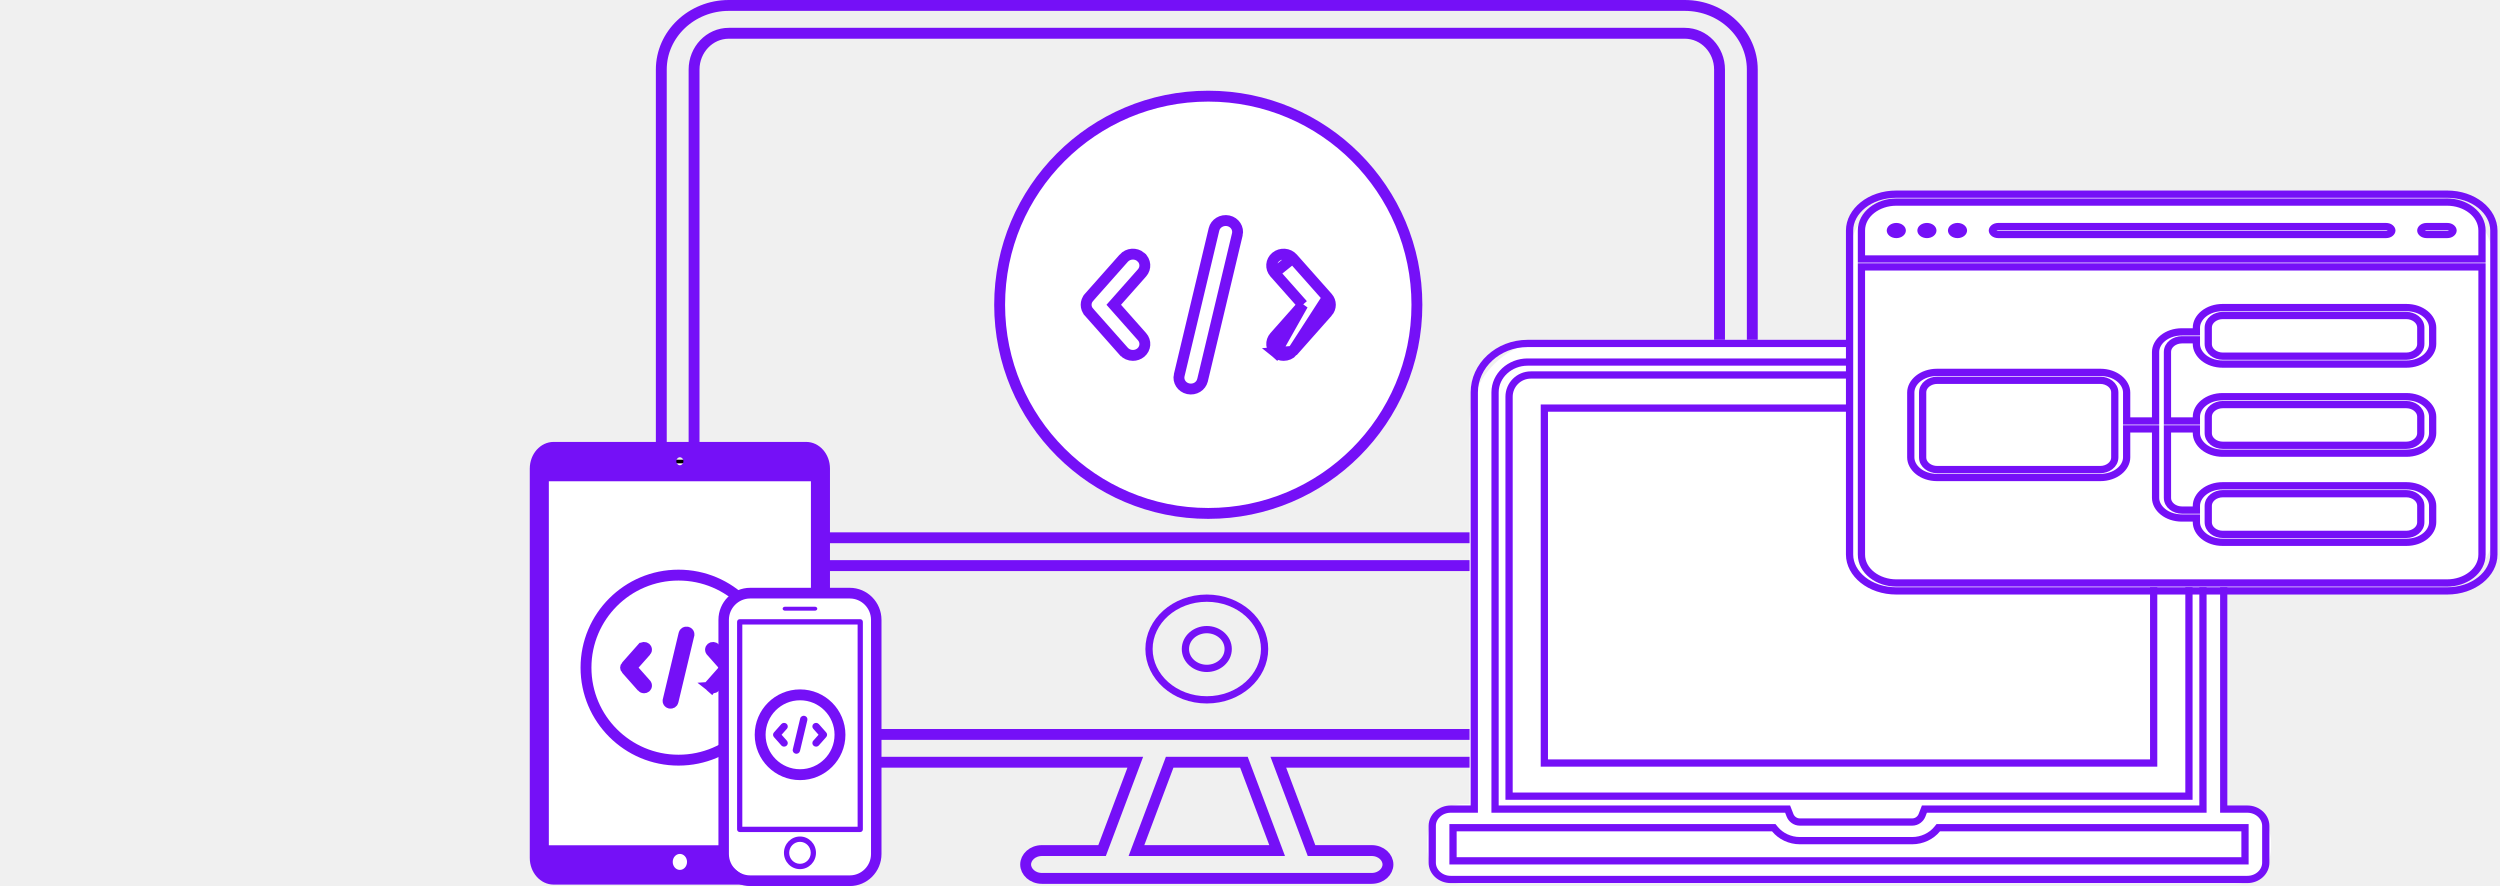
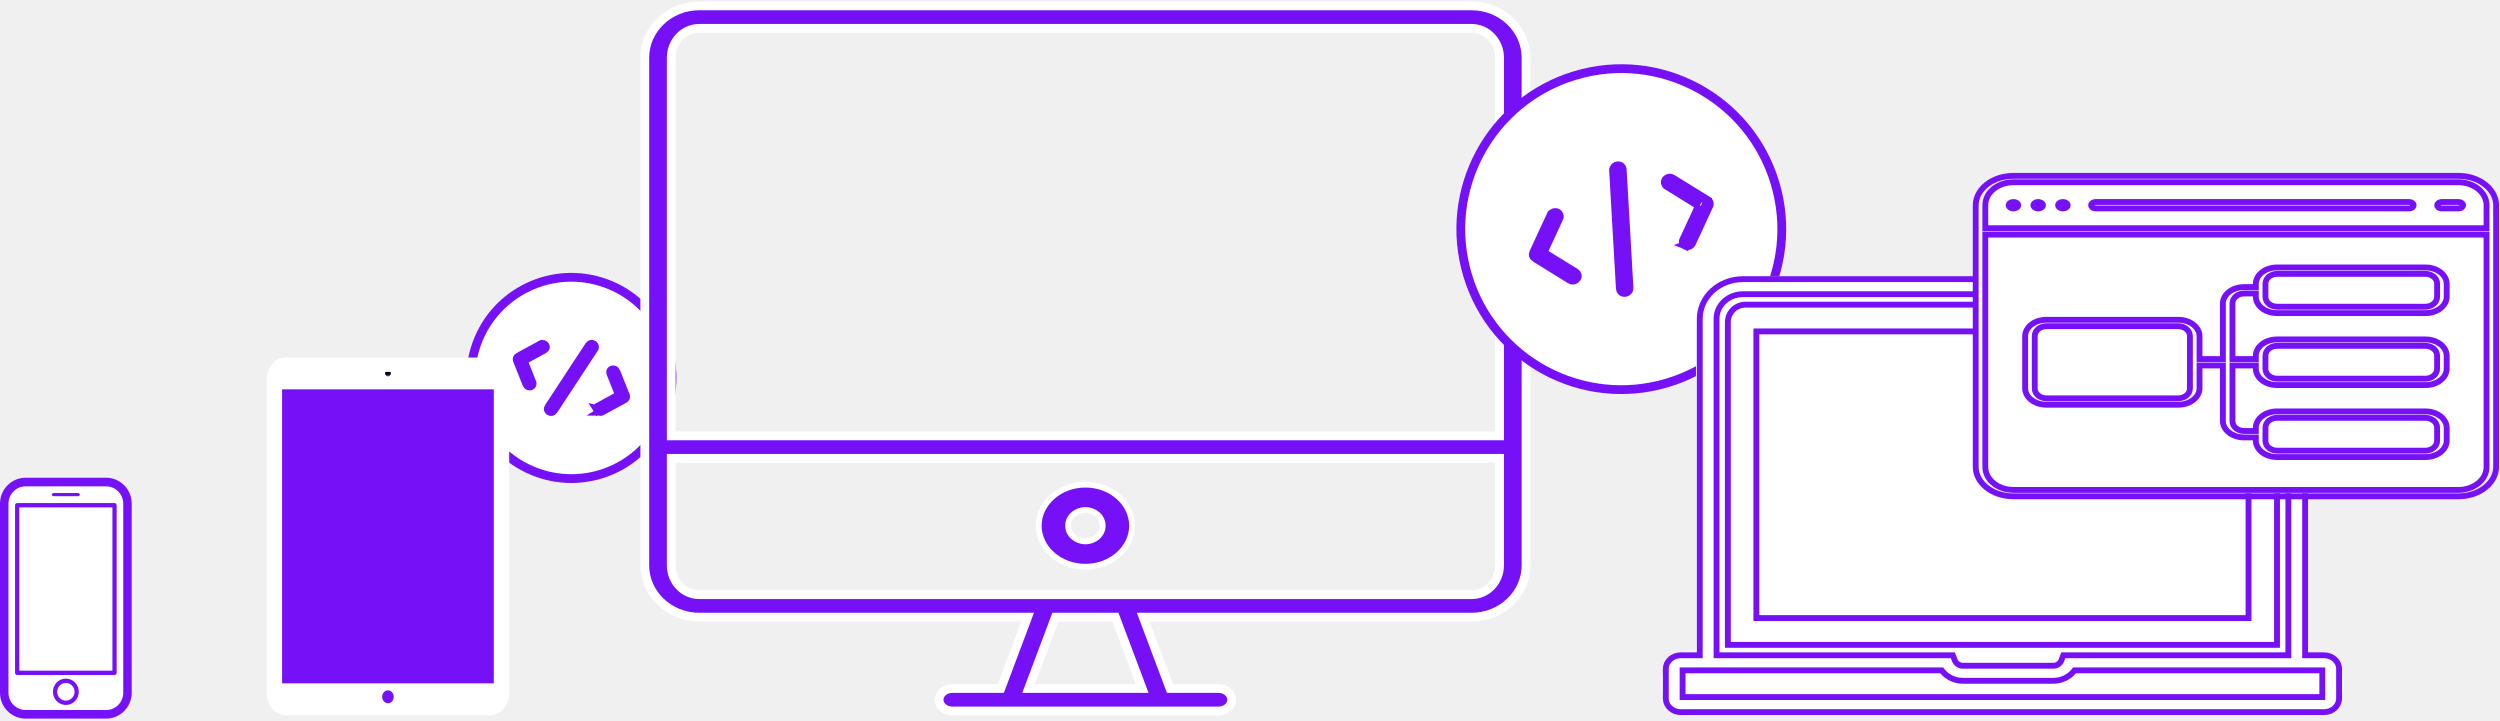
- <svg xmlns="http://www.w3.org/2000/svg" width="689" height="244" viewBox="0 0 689 244" fill="none">
-   <g id="Group 1">
-     <g id="mac">
-       <g id="Group">
-         <path id="Vector" d="M482.933 19.16V20.66H482.934V192.416C482.934 202.085 474.653 210.075 464.321 210.075H354.474H352.308L353.07 212.103L361.089 233.443L361.455 234.415H362.493H378.007C380.674 234.415 382.522 236.297 382.522 238.25C382.522 240.204 380.674 242.085 378.007 242.085H358.158H307.031H287.182C284.515 242.085 282.667 240.204 282.667 238.25C282.667 236.297 284.515 234.415 287.182 234.415H302.695H303.734L304.1 233.443L312.119 212.103L312.881 210.075H310.715H200.868C190.536 210.075 182.255 202.085 182.255 192.416V19.16C182.255 9.491 190.536 1.5 200.867 1.5H200.867H464.321C474.652 1.5 482.933 9.491 482.933 19.16ZM472.404 148.212H473.904V146.712V19.16C473.904 13.72 469.675 9.17 464.321 9.17H200.868C195.514 9.17 191.285 13.72 191.285 19.16V146.712V148.212H192.785H472.404ZM349.812 234.415H351.978L351.216 232.388L343.196 211.048L342.831 210.075H341.792H323.396H322.357L321.992 211.048L313.971 232.388L313.209 234.415H315.376H349.812ZM473.903 192.415V190.915H473.903V157.381V155.881H472.403H192.784H191.284V157.381V192.415C191.284 197.855 195.514 202.405 200.867 202.405H319.06H346.127H464.321C469.675 202.405 473.903 197.854 473.903 192.415Z" stroke="#7510F7" stroke-width="3" />
-         <path id="Vector_2" d="M348.52 178.867C348.52 186.483 341.492 192.879 332.594 192.879C323.697 192.879 316.668 186.483 316.668 178.867C316.668 171.25 323.697 164.854 332.594 164.854C341.492 164.854 348.52 171.25 348.52 178.867ZM338.491 178.867C338.491 175.81 335.73 173.524 332.594 173.524C329.458 173.524 326.698 175.81 326.698 178.867C326.698 181.923 329.458 184.209 332.594 184.209C335.731 184.209 338.491 181.923 338.491 178.867Z" stroke="#7510F7" stroke-width="2" />
-       </g>
-     </g>
-     <g id="code-sign">
-       <circle id="Ellipse 1" cx="333" cy="84" r="57.5" fill="white" stroke="#7510F7" stroke-width="3" />
-       <g id="code-sign_2">
-         <path id="Vector_3" d="M359.05 83.997L358.168 84.992L351.259 92.786C351.259 92.786 351.259 92.786 351.259 92.786C350.102 94.092 350.249 96.043 351.612 97.177L359.05 83.997ZM359.05 83.997L358.168 83.002M359.05 83.997L358.168 83.002M358.168 83.002L351.252 75.202L351.251 75.2M358.168 83.002L351.251 75.2M351.251 75.2C350.097 73.903 350.242 71.947 351.605 70.812C353.008 69.654 355.11 69.824 356.287 71.153L356.287 71.153M351.251 75.2L356.287 71.153M356.287 71.153L365.875 81.97L365.875 81.97M356.287 71.153L365.875 81.97M365.875 81.97C366.911 83.138 366.913 84.842 365.874 86.019C365.874 86.019 365.874 86.02 365.873 86.02L356.287 96.835L356.286 96.836M365.875 81.97L356.286 96.836M356.286 96.836C355.643 97.564 354.719 97.95 353.773 97.95C352.998 97.95 352.237 97.695 351.613 97.177L356.286 96.836Z" fill="white" stroke="#7510F7" stroke-width="3" />
-         <path id="Vector_4" d="M300.119 86.019L300.119 86.018C299.083 84.85 299.08 83.145 300.12 81.969C300.12 81.968 300.12 81.968 300.12 81.968L309.705 71.155C309.705 71.154 309.705 71.154 309.705 71.154C310.894 69.819 312.996 69.653 314.387 70.81L314.387 70.811C315.751 71.945 315.899 73.896 314.741 75.202L314.741 75.202L307.832 83.002L306.95 83.998L307.832 84.992L314.748 92.793L314.749 92.794C315.902 94.091 315.759 96.044 314.399 97.179C313.769 97.692 312.997 97.95 312.227 97.95C311.282 97.95 310.357 97.564 309.705 96.834C309.705 96.833 309.704 96.833 309.704 96.832L300.119 86.019Z" fill="white" stroke="#7510F7" stroke-width="3" />
-         <path id="Vector_5" d="M327.455 107.139C325.652 106.736 324.608 105.03 324.993 103.393C324.994 103.392 324.994 103.392 324.994 103.391L334.58 63.219C334.972 61.577 336.715 60.468 338.548 60.856C340.349 61.261 341.392 62.965 341.007 64.601C341.006 64.602 341.006 64.602 341.006 64.603L331.42 104.775L331.419 104.778C331.033 106.405 329.325 107.544 327.455 107.139Z" stroke="#7510F7" stroke-width="3" />
-       </g>
-     </g>
-     <g id="ipad">
-       <path id="Vector 7" d="M225.99 127.199H148.447V240.531H225.99V127.199Z" fill="white" stroke="black" />
-       <g id="Group_2">
-         <path id="Vector_6" d="M222.176 121.793H152.574C148.953 121.793 146.007 125.09 146.007 129.142V236.445C146.007 240.496 148.953 243.794 152.574 243.794H222.176C225.796 243.794 228.742 240.496 228.742 236.445V129.142C228.742 125.089 225.796 121.793 222.176 121.793ZM187.375 126.019C187.918 126.019 188.36 126.513 188.36 127.121C188.36 127.729 187.918 128.222 187.375 128.222C186.831 128.222 186.39 127.728 186.39 127.12C186.39 126.512 186.831 126.019 187.375 126.019ZM187.375 239.749C186.287 239.749 185.405 238.763 185.405 237.544C185.405 236.326 186.287 235.338 187.375 235.338C188.463 235.338 189.345 236.326 189.345 237.544C189.345 238.763 188.463 239.749 187.375 239.749ZM223.49 232.951H151.26V132.632H223.49V232.951Z" fill="#7510F7" />
-       </g>
-     </g>
-     <g id="code-sign_3">
-       <circle id="Ellipse 1_2" cx="187" cy="184" r="25.5" fill="white" stroke="#7510F7" stroke-width="3" />
-       <g id="code-sign_4">
-         <path id="Vector_7" d="M200.008 183.999L199.126 184.994L195.964 188.56C195.964 188.561 195.964 188.561 195.964 188.561C195.743 188.81 195.763 189.176 196.037 189.404L200.008 183.999ZM200.008 183.999L199.126 183.004M200.008 183.999L199.126 183.004M199.126 183.004L195.961 179.434L195.96 179.432M199.126 183.004L195.96 179.432M195.96 179.432C195.742 179.188 195.759 178.821 196.033 178.591C196.341 178.338 196.803 178.384 197.048 178.66L197.048 178.66M195.96 179.432L197.048 178.66M197.048 178.66L201.436 183.61L201.436 183.611M197.048 178.66L201.436 183.611M201.436 183.611C201.636 183.837 201.639 184.154 201.435 184.385C201.434 184.385 201.434 184.386 201.434 184.386L197.048 189.334L197.047 189.335M201.436 183.611L197.047 189.335M197.047 189.335C196.917 189.483 196.721 189.57 196.506 189.57C196.331 189.57 196.169 189.514 196.038 189.404L197.047 189.335Z" fill="white" stroke="#7510F7" stroke-width="3" />
-         <path id="Vector_8" d="M172.562 184.384L172.561 184.384C172.361 184.158 172.359 183.841 172.562 183.609C172.563 183.609 172.563 183.609 172.563 183.609L176.947 178.662C176.948 178.662 176.948 178.662 176.948 178.662C177.2 178.379 177.663 178.341 177.962 178.59L177.962 178.59C178.237 178.819 178.257 179.185 178.036 179.434L178.035 179.434L174.873 183.004L173.992 183.999L174.874 184.994L178.039 188.563L178.04 188.565C178.257 188.809 178.241 189.174 177.97 189.404C177.833 189.514 177.664 189.57 177.494 189.57C177.28 189.57 177.083 189.484 176.947 189.332C176.947 189.332 176.947 189.332 176.947 189.331L172.562 184.384Z" fill="white" stroke="#7510F7" stroke-width="3" />
-         <path id="Vector_9" d="M188.515 174.679C188.584 174.387 188.93 174.114 189.365 174.204C189.765 174.296 189.939 174.649 189.872 174.935C189.872 174.936 189.872 174.936 189.872 174.936L185.485 193.319L185.485 193.321C185.415 193.618 185.075 193.888 184.637 193.794C184.236 193.703 184.061 193.349 184.128 193.062C184.128 193.062 184.128 193.061 184.128 193.061L188.515 174.679Z" stroke="#7510F7" stroke-width="3" />
-       </g>
-     </g>
-     <g id="macbook">
-       <path id="Vector 2" d="M428.017 93.654L466.684 93.654L540.436 93.654L590.737 93.405C603.484 93.342 613.851 103.658 613.851 116.405V222.161H615.91C621.432 222.161 625.91 226.638 625.91 232.161V233.585C625.91 239.108 621.433 243.585 615.91 243.585H403.353C397.83 243.585 393.353 239.108 393.353 233.585V231.608C393.353 226.085 397.83 221.608 403.353 221.608H405.017V116.654C405.017 103.951 415.314 93.654 428.017 93.654Z" fill="white" />
-       <g id="macbook_2">
-         <g id="Group_3">
-           <path id="Vector_10" d="M612.86 221.991V222.991H613.86H619.352C622.237 222.991 624.446 225.141 624.446 227.616V237.755C624.446 240.23 622.237 242.38 619.352 242.38H399.821C396.936 242.38 394.727 240.23 394.727 237.755V227.616C394.727 225.141 396.936 222.991 399.821 222.991H405.313H406.313V221.991V108.152C406.313 100.782 412.832 94.654 421.015 94.654H598.157C606.34 94.654 612.86 100.782 612.86 108.152V221.991ZM606.136 222.991H607.136V221.991V108.152C607.136 103.462 603.032 99.784 598.154 99.784H421.015C416.141 99.784 412.037 103.462 412.037 108.152V221.991V222.991H413.037H492.669L493.337 224.715L493.339 224.72C493.702 225.644 494.68 226.556 496.069 226.556H526.965C528.355 226.556 529.333 225.644 529.696 224.72L529.698 224.715L530.365 222.991H606.136ZM617.722 237.25H618.722V236.25V229.121V228.121H617.722H613.86H534.655H534.179L533.879 228.489C532.282 230.449 529.735 231.686 526.965 231.686H496.069C493.299 231.686 490.752 230.449 489.155 228.489L488.855 228.121H488.38H405.313H401.451H400.451V229.121V236.25V237.25H401.451H617.722Z" stroke="#7510F7" stroke-width="2" />
-           <path id="Vector_11" d="M603.274 104.348V103.348H602.274H421.899C418.585 103.348 415.899 106.035 415.899 109.348V218.426V219.426H416.899H602.274H603.274V218.426V104.348ZM593.55 210.296H425.622V112.478H593.55V210.296Z" stroke="#7510F7" stroke-width="2" />
-         </g>
-       </g>
-     </g>
-     <g id="web-window">
-       <path id="Vector 5" d="M668.292 53.864H526.631C517.243 53.864 509.631 61.475 509.631 70.864V145.837C509.631 154.674 516.795 161.837 525.631 161.837H671.292C680.128 161.837 687.292 154.674 687.292 145.837V72.864C687.292 62.371 678.785 53.864 668.292 53.864Z" fill="white" />
-       <g id="Group_4">
-         <path id="Vector_12" d="M522.623 65.627C523.315 65.627 523.997 65.404 524.485 65.013C524.977 64.625 525.258 64.084 525.258 63.534C525.258 62.984 524.977 62.443 524.485 62.055C523.997 61.664 523.318 61.441 522.623 61.441C521.927 61.441 521.249 61.664 520.76 62.055C520.268 62.443 519.987 62.984 519.987 63.534C519.987 64.084 520.268 64.625 520.76 65.013C521.249 65.404 521.93 65.627 522.623 65.627Z" fill="#7510F7" />
-         <path id="Vector_13" d="M531.056 65.627C531.752 65.627 532.43 65.404 532.919 65.013C533.411 64.625 533.692 64.084 533.692 63.534C533.692 62.984 533.411 62.443 532.919 62.055C532.43 61.664 531.749 61.441 531.056 61.441C530.364 61.441 529.682 61.664 529.194 62.055C528.702 62.443 528.421 62.984 528.421 63.534C528.421 64.084 528.702 64.625 529.194 65.013C529.682 65.404 530.364 65.627 531.056 65.627Z" fill="#7510F7" />
-         <path id="Vector_14" d="M539.49 65.627C540.182 65.627 540.864 65.404 541.352 65.013C541.844 64.625 542.125 64.084 542.125 63.534C542.125 62.984 541.844 62.443 541.352 62.055C540.864 61.664 540.182 61.441 539.49 61.441C538.798 61.441 538.116 61.664 537.627 62.055C537.135 62.443 536.854 62.984 536.854 63.534C536.854 64.084 537.135 64.625 537.627 65.013C538.116 65.404 538.798 65.627 539.49 65.627Z" fill="#7510F7" />
-         <path id="Vector_15" d="M657.561 64.627H550.735C549.604 64.627 549.099 63.935 549.099 63.534C549.099 63.133 549.604 62.441 550.735 62.441H657.561C658.691 62.441 659.196 63.133 659.196 63.534C659.196 63.935 658.691 64.627 657.561 64.627Z" stroke="#7510F7" stroke-width="2" />
-         <path id="Vector_16" d="M674.428 64.627H668.806C667.675 64.627 667.17 63.935 667.17 63.534C667.17 63.133 667.675 62.441 668.806 62.441H674.428C675.559 62.441 676.064 63.133 676.064 63.534C676.064 63.935 675.559 64.627 674.428 64.627Z" stroke="#7510F7" stroke-width="2" />
-         <path id="Vector_17" d="M604.324 91.463H605.324V90.463V90.323C605.324 87.462 608.353 84.766 612.581 84.766H663.183C667.412 84.766 670.441 87.462 670.441 90.323V94.788C670.441 97.649 667.412 100.346 663.183 100.346H612.581C608.353 100.346 605.324 97.649 605.324 94.788V94.649V93.649H604.324H601.337C599.365 93.649 597.35 94.958 597.35 97.021V115.02V116.02H598.35H604.324H605.324V115.02V114.88C605.324 112.019 608.353 109.322 612.581 109.322H663.183C667.412 109.322 670.441 112.019 670.441 114.88V119.345C670.441 122.206 667.412 124.903 663.183 124.903H612.581C608.353 124.903 605.324 122.206 605.324 119.345V119.205V118.205H604.324H598.35H597.35V119.205V137.204C597.35 139.267 599.365 140.576 601.337 140.576H604.324H605.324V139.576V139.437C605.324 136.576 608.353 133.879 612.581 133.879H663.183C667.412 133.879 670.441 136.576 670.441 139.437V143.902C670.441 146.763 667.412 149.459 663.183 149.459H612.581C608.353 149.459 605.324 146.763 605.324 143.902V143.762V142.762H604.324H601.337C597.108 142.762 594.079 140.065 594.079 137.204V119.205V118.205H593.079H587.105H586.105V119.205V126.042C586.105 128.903 583.075 131.6 578.847 131.6H533.867C529.639 131.6 526.61 128.903 526.61 126.042V108.183C526.61 105.322 529.639 102.625 533.867 102.625H578.847C583.075 102.625 586.105 105.322 586.105 108.183V115.02V116.02H587.105H593.079H594.079V115.02V97.021C594.079 94.16 597.108 91.463 601.337 91.463H604.324ZM578.847 129.414C580.819 129.414 582.834 128.105 582.834 126.042V108.183C582.834 106.12 580.819 104.811 578.847 104.811H533.867C531.895 104.811 529.881 106.12 529.881 108.183V126.042C529.881 128.105 531.895 129.414 533.867 129.414H578.847ZM612.581 136.065C610.609 136.065 608.595 137.374 608.595 139.437V143.902C608.595 145.965 610.609 147.274 612.581 147.274H663.183C665.155 147.274 667.17 145.965 667.17 143.902V139.437C667.17 137.374 665.155 136.065 663.183 136.065H612.581ZM612.581 111.508C610.609 111.508 608.595 112.817 608.595 114.88V119.345C608.595 121.408 610.609 122.717 612.581 122.717H663.183C665.155 122.717 667.17 121.408 667.17 119.345V114.88C667.17 112.817 665.155 111.508 663.183 111.508H612.581ZM663.183 98.16C665.155 98.16 667.17 96.851 667.17 94.788V90.323C667.17 88.26 665.155 86.951 663.183 86.951H612.581C610.609 86.951 608.595 88.26 608.595 90.323V94.788C608.595 96.851 610.609 98.16 612.581 98.16H663.183Z" stroke="#7510F7" stroke-width="2" />
-         <path id="Vector_18" d="M683.038 71.371H684.038V70.371V63.534C684.038 59.009 679.5 55.697 674.428 55.697H522.623C517.55 55.697 513.013 59.009 513.013 63.534V70.371V71.371H514.013H683.038ZM514.013 73.557H513.013V74.557V152.831C513.013 157.356 517.55 160.668 522.623 160.668H674.428C679.5 160.668 684.038 157.356 684.038 152.831V74.557V73.557H683.038H514.013ZM522.623 53.511H674.428C681.757 53.511 687.309 58.211 687.309 63.534V152.831C687.309 158.154 681.757 162.854 674.428 162.854H522.623C515.294 162.854 509.742 158.154 509.742 152.831V63.534C509.742 58.211 515.294 53.511 522.623 53.511Z" stroke="#7510F7" stroke-width="2" />
-       </g>
-     </g>
-     <g id="iphone">
-       <path id="Vector 4" d="M236.16 163.08H206.157C201.738 163.08 198.157 166.662 198.157 171.08V229.799C198.157 236.978 203.977 242.799 211.157 242.799H236.16C238.921 242.799 241.16 240.56 241.16 237.799V168.08C241.16 165.319 238.921 163.08 236.16 163.08Z" fill="white" />
-       <path id="Vector_19" d="M234.203 162H206.735C201.919 162 198 165.963 198 170.833V235.366C198 240.234 201.919 244.198 206.735 244.198H234.202C239.019 244.198 242.939 240.234 242.939 235.366V170.833C242.94 165.963 239.02 162 234.203 162ZM240.052 235.366C240.052 238.612 237.429 241.255 234.203 241.255H206.735C203.511 241.255 200.888 238.612 200.888 235.366V170.833H200.889C200.889 167.586 203.513 164.945 206.737 164.945H234.203C237.427 164.945 240.052 167.586 240.052 170.833C240.053 170.833 240.053 235.366 240.052 235.366ZM237.082 170.65H203.861C203.462 170.65 203.139 170.979 203.139 171.385V228.576C203.139 228.982 203.462 229.313 203.861 229.313H237.082C237.481 229.313 237.805 228.983 237.805 228.576V171.385C237.804 170.979 237.481 170.65 237.082 170.65ZM236.36 227.839H204.581V172.121H236.359C236.359 172.121 236.359 227.839 236.36 227.839ZM220.471 230.539C218.038 230.539 216.057 232.557 216.057 235.037C216.057 237.518 218.038 239.536 220.471 239.536C222.905 239.536 224.883 237.517 224.883 235.037C224.883 232.557 222.905 230.539 220.471 230.539ZM220.471 238.063C218.833 238.063 217.501 236.706 217.501 235.037C217.501 233.369 218.833 232.01 220.471 232.01C222.108 232.01 223.44 233.369 223.44 235.037C223.44 236.706 222.108 238.063 220.471 238.063ZM215.694 167.758C215.694 167.458 215.981 167.216 216.336 167.216H224.603C224.957 167.216 225.244 167.458 225.244 167.758C225.244 168.058 224.959 168.301 224.604 168.301H216.338C215.984 168.301 215.695 168.058 215.694 167.758Z" fill="#7510F7" />
-     </g>
-     <g id="code-sign_5">
-       <circle id="Ellipse 1_3" cx="220.5" cy="202.5" r="11" fill="white" stroke="#7510F7" stroke-width="3" />
-       <g id="code-sign_6">
-         <g id="Vector_20">
-           <mask id="path-27-inside-1" fill="white">
-             <path d="M224.901 205.773C224.667 205.773 224.433 205.696 224.24 205.536C223.815 205.183 223.765 204.563 224.131 204.151L225.594 202.499L224.129 200.847C223.764 200.436 223.814 199.815 224.239 199.461C224.667 199.108 225.307 199.156 225.672 199.567L227.703 201.859C228.029 202.227 228.029 202.769 227.703 203.138L225.672 205.43C225.471 205.657 225.187 205.773 224.901 205.773Z" />
-           </mask>
-           <path d="M224.901 205.773C224.667 205.773 224.433 205.696 224.24 205.536C223.815 205.183 223.765 204.563 224.131 204.151L225.594 202.499L224.129 200.847C223.764 200.436 223.814 199.815 224.239 199.461C224.667 199.108 225.307 199.156 225.672 199.567L227.703 201.859C228.029 202.227 228.029 202.769 227.703 203.138L225.672 205.43C225.471 205.657 225.187 205.773 224.901 205.773Z" fill="white" />
-           <path d="M224.24 205.536L222.322 207.843L222.323 207.844L224.24 205.536ZM224.131 204.151L221.886 202.161L221.885 202.161L224.131 204.151ZM225.594 202.499L227.839 204.489L229.604 202.499L227.839 200.509L225.594 202.499ZM224.129 200.847L226.374 198.857L226.371 198.853L224.129 200.847ZM224.239 199.461L222.328 197.149L222.321 197.155L224.239 199.461ZM225.672 199.567L223.426 201.557L223.427 201.557L225.672 199.567ZM227.703 201.859L225.458 203.849L225.458 203.85L227.703 201.859ZM227.703 203.138L229.948 205.128L229.951 205.125L227.703 203.138ZM225.672 205.43L223.427 203.44L223.425 203.442L225.672 205.43ZM224.901 202.773C225.328 202.773 225.782 202.917 226.157 203.229L222.323 207.844C223.083 208.475 224.005 208.773 224.901 208.773V202.773ZM226.158 203.229C227.02 203.946 227.147 205.27 226.376 206.141L221.885 202.161C220.383 203.856 220.61 206.419 222.322 207.843L226.158 203.229ZM226.375 206.141L227.839 204.489L223.349 200.509L221.886 202.161L226.375 206.141ZM227.839 200.509L226.374 198.857L221.884 202.837L223.35 204.49L227.839 200.509ZM226.371 198.853C227.149 199.728 227.017 201.053 226.157 201.768L222.321 197.155C220.611 198.576 220.378 201.143 221.887 202.84L226.371 198.853ZM226.15 201.774C225.345 202.439 224.146 202.369 223.426 201.557L227.917 197.578C226.469 195.943 223.988 195.777 222.328 197.149L226.15 201.774ZM223.427 201.557L225.458 203.849L229.948 199.869L227.917 197.577L223.427 201.557ZM225.458 203.85C224.776 203.08 224.78 201.915 225.455 201.152L229.951 205.125C231.278 203.623 231.283 201.374 229.947 199.868L225.458 203.85ZM225.458 201.149L223.427 203.44L227.917 207.42L229.948 205.128L225.458 201.149ZM223.425 203.442C223.829 202.985 224.382 202.773 224.901 202.773V208.773C225.991 208.773 227.113 208.328 227.919 207.418L223.425 203.442Z" fill="#7510F7" mask="url(#path-27-inside-1)" />
-         </g>
-         <g id="Vector_21">
-           <mask id="path-29-inside-2" fill="white">
-             <path d="M216.099 205.773C215.813 205.773 215.529 205.657 215.327 205.43L213.296 203.138C212.969 202.77 212.969 202.228 213.296 201.859L215.327 199.567C215.693 199.156 216.333 199.106 216.76 199.461C217.185 199.815 217.235 200.434 216.869 200.847L215.406 202.499L216.871 204.152C217.236 204.563 217.186 205.184 216.761 205.537C216.569 205.695 216.333 205.773 216.099 205.773Z" />
-           </mask>
-           <path d="M216.099 205.773C215.813 205.773 215.529 205.657 215.327 205.43L213.296 203.138C212.969 202.77 212.969 202.228 213.296 201.859L215.327 199.567C215.693 199.156 216.333 199.106 216.76 199.461C217.185 199.815 217.235 200.434 216.869 200.847L215.406 202.499L216.871 204.152C217.236 204.563 217.186 205.184 216.761 205.537C216.569 205.695 216.333 205.773 216.099 205.773Z" fill="white" />
-           <path d="M215.327 205.43L213.082 207.42L213.087 207.425L215.327 205.43ZM213.296 203.138L215.541 201.149L215.54 201.148L213.296 203.138ZM213.296 201.859L211.051 199.869L211.048 199.872L213.296 201.859ZM215.327 199.567L213.085 197.574L213.082 197.577L215.327 199.567ZM216.76 199.461L214.841 201.768L214.842 201.768L216.76 199.461ZM216.869 200.847L214.624 198.857L214.624 198.858L216.869 200.847ZM215.406 202.499L213.16 200.51L211.397 202.5L213.161 204.49L215.406 202.499ZM216.871 204.152L214.626 206.142L214.629 206.145L216.871 204.152ZM216.761 205.537L218.66 207.86L218.669 207.852L218.679 207.844L216.761 205.537ZM216.099 202.773C216.62 202.773 217.168 202.986 217.567 203.435L213.087 207.425C213.89 208.327 215.007 208.773 216.099 208.773V202.773ZM217.572 203.44L215.541 201.149L211.051 205.128L213.082 207.42L217.572 203.44ZM215.54 201.148C216.223 201.918 216.218 203.082 215.544 203.846L211.048 199.872C209.721 201.374 209.716 203.623 211.051 205.129L215.54 201.148ZM215.541 203.849L217.572 201.557L213.082 197.577L211.051 199.869L215.541 203.849ZM217.569 201.561C216.859 202.359 215.659 202.448 214.841 201.768L218.678 197.155C217.008 195.765 214.526 195.953 213.085 197.574L217.569 201.561ZM214.842 201.768C213.98 201.052 213.853 199.727 214.624 198.857L219.115 202.837C220.617 201.141 220.39 198.578 218.678 197.155L214.842 201.768ZM214.624 198.858L213.16 200.51L217.651 204.489L219.115 202.836L214.624 198.858ZM213.161 204.49L214.626 206.142L219.116 202.162L217.65 200.509L213.161 204.49ZM214.629 206.145C213.851 205.271 213.984 203.946 214.843 203.231L218.679 207.844C220.389 206.422 220.622 203.856 219.113 202.159L214.629 206.145ZM214.863 203.215C215.225 202.918 215.666 202.773 216.099 202.773V208.773C217 208.773 217.912 208.471 218.66 207.86L214.863 203.215Z" fill="#7510F7" mask="url(#path-29-inside-2)" />
-         </g>
-         <g id="Vector_22">
-           <mask id="path-31-inside-3" fill="white">
-             <path d="M219.257 207.713C218.71 207.591 218.37 207.063 218.494 206.535L220.526 198.023C220.652 197.496 221.197 197.17 221.743 197.286C222.29 197.408 222.63 197.936 222.506 198.463L220.474 206.975C220.351 207.495 219.816 207.834 219.257 207.713V207.713Z" />
-           </mask>
-           <path d="M218.494 206.535L215.576 205.839L215.575 205.846L218.494 206.535ZM220.526 198.023L217.608 197.327L217.608 197.327L220.526 198.023ZM221.743 197.286L222.395 194.358L222.382 194.355L222.37 194.352L221.743 197.286ZM222.506 198.463L225.424 199.16L225.425 199.153L222.506 198.463ZM220.474 206.975L217.556 206.279L217.555 206.283L220.474 206.975ZM219.909 204.784C220.916 205.008 221.692 206.048 221.414 207.225L215.575 205.846C215.048 208.078 216.504 210.173 218.605 210.641L219.909 204.784ZM221.413 207.232L223.444 198.72L217.608 197.327L215.576 205.839L221.413 207.232ZM223.444 198.72C223.165 199.886 222.051 200.42 221.117 200.22L222.37 194.352C220.343 193.92 218.138 195.105 217.608 197.327L223.444 198.72ZM221.091 200.214C220.084 199.99 219.308 198.95 219.586 197.774L225.425 199.153C225.952 196.921 224.496 194.826 222.395 194.358L221.091 200.214ZM219.587 197.767L217.556 206.279L223.392 207.672L225.424 199.16L219.587 197.767ZM217.555 206.283C217.823 205.153 218.917 204.568 219.895 204.781L218.619 210.644C220.715 211.101 222.879 209.838 223.393 207.667L217.555 206.283Z" fill="#7510F7" mask="url(#path-31-inside-3)" />
-         </g>
-       </g>
-     </g>
-   </g>
+ <svg xmlns="http://www.w3.org/2000/svg" width="853" height="246" viewBox="0 0 853 246" fill="none">
+   <path d="M183.296 161.251C201.133 167.69 220.812 158.451 227.251 140.614C233.69 122.777 224.451 103.098 206.614 96.659C188.777 90.22 169.098 99.46 162.659 117.296C156.22 135.133 165.46 154.812 183.296 161.251Z" fill="white" stroke="#7510F7" stroke-width="3" />
+   <path d="M211.431 134.901L209.859 135.758L204.223 138.829C204.223 138.83 204.223 138.83 204.223 138.83C203.829 139.044 203.687 139.517 203.93 139.931L211.431 134.901ZM211.431 134.901L210.768 133.238L211.431 134.901ZM211.431 134.901L210.768 133.238L211.431 134.901ZM210.768 133.238L208.392 127.269L208.392 127.266L210.768 133.238ZM210.768 133.238L208.392 127.266L210.768 133.238ZM208.392 127.266C208.227 126.857 208.416 126.4 208.869 126.234C209.374 126.055 209.939 126.324 210.123 126.786L208.392 127.266ZM208.392 127.266L210.123 126.786L208.392 127.266ZM210.123 126.786L213.417 135.061L213.417 135.063L210.123 126.786ZM210.123 126.786L213.417 135.063L210.123 126.786ZM213.417 135.063C213.566 135.44 213.425 135.843 213.061 136.042C213.06 136.042 213.06 136.043 213.06 136.043L205.242 140.305L205.241 140.305L213.417 135.063ZM213.417 135.063L205.241 140.305L213.417 135.063ZM205.241 140.305C205.008 140.433 204.72 140.454 204.448 140.356C204.226 140.276 204.047 140.131 203.931 139.932L205.241 140.305Z" fill="white" stroke="#7510F7" stroke-width="3" />
+   <path d="M176.493 122.84L176.492 122.84C176.342 122.462 176.485 122.06 176.848 121.859C176.849 121.859 176.849 121.859 176.849 121.859L184.663 117.598C184.665 117.599 184.665 117.599 184.665 117.599C185.113 117.355 185.717 117.519 185.982 117.971C186.225 118.387 186.083 118.859 185.69 119.074L185.688 119.073L180.051 122.149L178.481 123.006L179.143 124.67L181.52 130.637L181.52 130.64C181.683 131.048 181.496 131.503 181.048 131.671C180.824 131.748 180.584 131.741 180.369 131.663C180.098 131.566 179.888 131.367 179.785 131.112C179.785 131.112 179.785 131.112 179.785 131.111L176.493 122.84Z" fill="white" stroke="#7510F7" stroke-width="3" />
+   <path d="M201.135 117.842C201.356 117.504 201.919 117.317 202.429 117.629C202.894 117.929 202.953 118.456 202.737 118.787C202.737 118.788 202.737 118.788 202.737 118.788L188.776 140.065L188.775 140.068C188.55 140.412 187.996 140.598 187.484 140.279C187.018 139.98 186.958 139.452 187.174 139.119L187.175 139.118L201.135 117.842Z" stroke="#7510F7" stroke-width="3" />
+   <path d="M520.678 19.66V21.16H520.679V192.916C520.679 202.585 512.398 210.575 502.066 210.575H392.219H390.053L390.815 212.603L398.834 233.943L399.2 234.915H400.238H415.752C418.419 234.915 420.267 236.797 420.267 238.75C420.267 240.704 418.419 242.585 415.752 242.585H395.903H344.776H324.927C322.26 242.585 320.412 240.704 320.412 238.75C320.412 236.797 322.26 234.915 324.927 234.915H340.44H341.479L341.845 233.943L349.864 212.603L350.626 210.575H348.46H238.613C228.281 210.575 220 202.585 220 192.916V19.66C220 9.991 228.281 2 238.612 2H502.066C512.397 2 520.678 9.991 520.678 19.66ZM510.149 148.712H511.649V147.212V19.66C511.649 14.22 507.42 9.67 502.066 9.67H238.613C233.259 9.67 229.03 14.22 229.03 19.66V147.212V148.712H230.53H510.149ZM387.557 234.915H389.723L388.961 232.888L380.941 211.548L380.576 210.575H379.537H361.141H360.102L359.737 211.548L351.716 232.888L350.954 234.915H353.121H387.557ZM511.648 192.915V191.415V157.881V156.381H510.148H230.529H229.029V157.881V192.915C229.029 198.355 233.259 202.905 238.612 202.905H356.805H383.872H502.066C507.42 202.905 511.648 198.354 511.648 192.915Z" fill="#7510F7" stroke="white" stroke-width="3" />
+   <path d="M386.265 179.367C386.265 186.983 379.237 193.379 370.339 193.379C361.442 193.379 354.413 186.983 354.413 179.367C354.413 171.75 361.442 165.354 370.339 165.354C379.237 165.354 386.265 171.75 386.265 179.367ZM376.236 179.367C376.236 176.31 373.475 174.024 370.339 174.024C367.203 174.024 364.443 176.31 364.443 179.367C364.443 182.423 367.203 184.709 370.339 184.709C373.476 184.709 376.236 182.423 376.236 179.367Z" fill="#7510F7" stroke="white" stroke-width="2" />
+   <path d="M568.933 130.621C597.892 121.923 614.318 91.396 605.621 62.436C596.923 33.477 566.396 17.051 537.436 25.748C508.476 34.446 492.051 64.973 500.748 93.933C509.446 122.892 539.973 139.318 568.933 130.621Z" fill="white" stroke="#7510F7" stroke-width="3" />
+   <path d="M579.932 70.149L578.733 72.74L574.434 82.025C574.434 82.027 574.434 82.027 574.434 82.027C574.133 82.676 574.401 83.416 575.105 83.716L579.932 70.149ZM579.932 70.149L577.504 68.648L579.932 70.149ZM579.932 70.149L577.504 68.648L579.932 70.149ZM577.504 68.648L568.791 63.261L568.788 63.258L577.504 68.648ZM577.504 68.648L568.788 63.258L577.504 68.648ZM568.788 63.258C568.189 62.891 567.997 62.125 568.419 61.483C568.896 60.773 569.874 60.582 570.549 60.998L568.788 63.258ZM568.788 63.258L570.549 60.998L568.788 63.258ZM570.549 60.998L582.629 68.467L582.629 68.469L570.549 60.998ZM570.549 60.998L582.629 68.469L570.549 60.998ZM582.629 68.469C583.18 68.81 583.382 69.46 583.105 70.061C583.103 70.062 583.104 70.064 583.104 70.064L577.141 82.947L577.139 82.95L582.629 68.469ZM582.629 68.469L577.139 82.95L582.629 68.469ZM577.139 82.95C576.963 83.335 576.614 83.635 576.172 83.767C575.812 83.876 575.444 83.86 575.107 83.715L577.139 82.95Z" fill="white" stroke="#7510F7" stroke-width="3" />
+   <path d="M523.732 87.891L523.73 87.891C523.18 87.55 522.98 86.9 523.254 86.297C523.256 86.296 523.256 86.296 523.256 86.296L529.216 73.416C529.218 73.416 529.218 73.416 529.218 73.416C529.561 72.678 530.49 72.314 531.258 72.641C531.965 72.942 532.232 73.683 531.932 74.331L531.93 74.332L527.632 83.626L526.435 86.216L528.863 87.717L537.576 93.102L537.579 93.105C538.176 93.473 538.369 94.233 537.953 94.874C537.74 95.184 537.427 95.404 537.077 95.509C536.637 95.641 536.179 95.586 535.805 95.357C535.805 95.357 535.805 95.357 535.805 95.355L523.732 87.891Z" fill="white" stroke="#7510F7" stroke-width="3" />
+   <path d="M550.543 58.082C550.505 57.439 551.048 56.664 551.998 56.58C552.877 56.522 553.453 57.141 553.492 57.77C553.493 57.772 553.493 57.772 553.493 57.772L555.824 98.283L555.826 98.287C555.865 98.941 555.333 99.706 554.374 99.783C553.493 99.844 552.915 99.224 552.875 98.593L552.875 98.591L550.543 58.082Z" stroke="#7510F7" stroke-width="3" />
+   <path d="M170.983 127.406H93.44V240.738H170.983V127.406Z" fill="#7510F7" stroke="black" />
+   <path d="M167.169 122H97.567C93.946 122 91 125.297 91 129.349V236.652C91 240.703 93.946 244.001 97.567 244.001H167.169C170.789 244.001 173.735 240.703 173.735 236.652V129.349C173.735 125.296 170.789 122 167.169 122ZM132.368 126.226C132.911 126.226 133.353 126.72 133.353 127.328C133.353 127.936 132.911 128.429 132.368 128.429C131.824 128.429 131.383 127.935 131.383 127.327C131.383 126.719 131.824 126.226 132.368 126.226ZM132.368 239.956C131.28 239.956 130.398 238.97 130.398 237.751C130.398 236.533 131.28 235.545 132.368 235.545C133.456 235.545 134.338 236.533 134.338 237.751C134.338 238.97 133.456 239.956 132.368 239.956ZM168.483 233.158H96.253V132.839H168.483V233.158Z" fill="white" />
+   <path d="M601.664 94.249H640.331H714.083L764.384 94C777.131 93.937 787.498 104.253 787.498 117V222.756H789.557C795.079 222.756 799.557 227.233 799.557 232.756V234.18C799.557 239.703 795.08 244.18 789.557 244.18H577C571.477 244.18 567 239.703 567 234.18V232.203C567 226.68 571.477 222.203 577 222.203H578.664V117.249C578.664 104.546 588.961 94.249 601.664 94.249Z" fill="white" />
+   <path d="M786.507 222.586V223.586H787.507H792.999C795.884 223.586 798.093 225.736 798.093 228.211V238.35C798.093 240.825 795.884 242.975 792.999 242.975H573.468C570.583 242.975 568.374 240.825 568.374 238.35V228.211C568.374 225.736 570.583 223.586 573.468 223.586H578.96H579.96V222.586V108.747C579.96 101.377 586.479 95.249 594.662 95.249H771.804C779.987 95.249 786.507 101.377 786.507 108.747V222.586ZM779.783 223.586H780.783V222.586V108.747C780.783 104.057 776.679 100.379 771.801 100.379H594.662C589.788 100.379 585.684 104.057 585.684 108.747V222.586V223.586H586.684H666.316L666.984 225.31L666.986 225.315C667.349 226.239 668.327 227.151 669.716 227.151H700.612C702.002 227.151 702.98 226.239 703.343 225.315L703.345 225.31L704.012 223.586H779.783ZM791.369 237.845H792.369V236.845V229.716V228.716H791.369H787.507H708.302H707.826L707.526 229.084C705.929 231.044 703.382 232.281 700.612 232.281H669.716C666.946 232.281 664.399 231.044 662.802 229.084L662.502 228.716H662.027H578.96H575.098H574.098V229.716V236.845V237.845H575.098H791.369Z" stroke="#7510F7" stroke-width="2" />
+   <path d="M776.921 104.943V103.943H775.921H595.546C592.232 103.943 589.546 106.63 589.546 109.943V219.021V220.021H590.546H775.921H776.921V219.021V104.943ZM767.197 210.891H599.269V113.073H767.197V210.891Z" stroke="#7510F7" stroke-width="2" />
+   <path d="M832.661 60.353H691C681.612 60.353 674 67.964 674 77.353V152.326C674 161.163 681.164 168.326 690 168.326H835.661C844.497 168.326 851.661 161.163 851.661 152.326V79.353C851.661 68.859 843.154 60.353 832.661 60.353Z" fill="white" />
+   <path d="M686.992 72.116C687.684 72.116 688.366 71.892 688.854 71.502C689.346 71.114 689.627 70.572 689.627 70.023C689.627 69.473 689.346 68.932 688.854 68.544C688.366 68.153 687.687 67.93 686.992 67.93C686.296 67.93 685.618 68.153 685.129 68.544C684.637 68.932 684.356 69.473 684.356 70.023C684.356 70.572 684.637 71.114 685.129 71.502C685.618 71.892 686.299 72.116 686.992 72.116Z" fill="#7510F7" />
+   <path d="M695.425 72.116C696.121 72.116 696.799 71.892 697.288 71.502C697.78 71.114 698.061 70.572 698.061 70.023C698.061 69.473 697.78 68.932 697.288 68.544C696.799 68.153 696.118 67.93 695.425 67.93C694.733 67.93 694.051 68.153 693.563 68.544C693.071 68.932 692.79 69.473 692.79 70.023C692.79 70.572 693.071 71.114 693.563 71.502C694.051 71.892 694.733 72.116 695.425 72.116Z" fill="#7510F7" />
+   <path d="M703.859 72.116C704.551 72.116 705.233 71.892 705.721 71.502C706.213 71.114 706.494 70.572 706.494 70.023C706.494 69.473 706.213 68.932 705.721 68.544C705.233 68.153 704.551 67.93 703.859 67.93C703.167 67.93 702.485 68.153 701.996 68.544C701.504 68.932 701.223 69.473 701.223 70.023C701.223 70.572 701.504 71.114 701.996 71.502C702.485 71.892 703.167 72.116 703.859 72.116Z" fill="#7510F7" />
+   <path d="M821.93 71.116H715.104C713.973 71.116 713.468 70.424 713.468 70.023C713.468 69.622 713.973 68.93 715.104 68.93H821.93C823.06 68.93 823.565 69.622 823.565 70.023C823.565 70.424 823.06 71.116 821.93 71.116Z" stroke="#7510F7" stroke-width="2" />
+   <path d="M838.797 71.116H833.175C832.044 71.116 831.539 70.424 831.539 70.023C831.539 69.622 832.044 68.93 833.175 68.93H838.797C839.928 68.93 840.433 69.622 840.433 70.023C840.433 70.424 839.928 71.116 838.797 71.116Z" stroke="#7510F7" stroke-width="2" />
+   <path d="M768.693 97.951H769.693V96.951V96.812C769.693 93.951 772.722 91.254 776.95 91.254H827.552C831.781 91.254 834.81 93.951 834.81 96.812V101.277C834.81 104.138 831.781 106.835 827.552 106.835H776.95C772.722 106.835 769.693 104.138 769.693 101.277V101.137V100.137H768.693H765.706C763.734 100.137 761.719 101.446 761.719 103.509V121.509V122.509H762.719H768.693H769.693V121.509V121.369C769.693 118.508 772.722 115.811 776.95 115.811H827.552C831.781 115.811 834.81 118.508 834.81 121.369V125.834C834.81 128.695 831.781 131.392 827.552 131.392H776.95C772.722 131.392 769.693 128.695 769.693 125.834V125.694V124.694H768.693H762.719H761.719V125.694V143.693C761.719 145.756 763.734 147.065 765.706 147.065H768.693H769.693V146.065V145.926C769.693 143.065 772.722 140.368 776.95 140.368H827.552C831.781 140.368 834.81 143.065 834.81 145.926V150.391C834.81 153.252 831.781 155.948 827.552 155.948H776.95C772.722 155.948 769.693 153.252 769.693 150.391V150.251V149.251H768.693H765.706C761.477 149.251 758.448 146.554 758.448 143.693V125.694V124.694H757.448H751.474H750.474V125.694V132.531C750.474 135.392 747.444 138.089 743.216 138.089H698.236C694.008 138.089 690.979 135.392 690.979 132.531V114.672C690.979 111.811 694.008 109.114 698.236 109.114H743.216C747.444 109.114 750.474 111.811 750.474 114.672V121.509V122.509H751.474H757.448H758.448V121.509V103.509C758.448 100.648 761.477 97.951 765.706 97.951H768.693ZM743.216 135.903C745.188 135.903 747.203 134.594 747.203 132.531V114.672C747.203 112.609 745.188 111.3 743.216 111.3H698.236C696.264 111.3 694.25 112.609 694.25 114.672V132.531C694.25 134.594 696.264 135.903 698.236 135.903H743.216ZM776.95 142.554C774.978 142.554 772.964 143.863 772.964 145.926V150.391C772.964 152.454 774.978 153.763 776.95 153.763H827.552C829.524 153.763 831.539 152.454 831.539 150.391V145.926C831.539 143.863 829.524 142.554 827.552 142.554H776.95ZM776.95 117.997C774.978 117.997 772.964 119.306 772.964 121.369V125.834C772.964 127.897 774.978 129.206 776.95 129.206H827.552C829.524 129.206 831.539 127.897 831.539 125.834V121.369C831.539 119.306 829.524 117.997 827.552 117.997H776.95ZM827.552 104.649C829.524 104.649 831.539 103.34 831.539 101.277V96.812C831.539 94.749 829.524 93.44 827.552 93.44H776.95C774.978 93.44 772.964 94.749 772.964 96.812V101.277C772.964 103.34 774.978 104.649 776.95 104.649H827.552Z" stroke="#7510F7" stroke-width="2" />
+   <path d="M847.407 77.859H848.407V76.859V70.023C848.407 65.498 843.869 62.186 838.797 62.186H686.992C681.919 62.186 677.382 65.498 677.382 70.023V76.859V77.859H678.382H847.407ZM678.382 80.045H677.382V81.045V159.32C677.382 163.845 681.919 167.157 686.992 167.157H838.797C843.869 167.157 848.407 163.845 848.407 159.32V81.045V80.045H847.407H678.382ZM686.992 60H838.797C846.126 60 851.678 64.7 851.678 70.023V159.32C851.678 164.643 846.126 169.343 838.797 169.343H686.992C679.663 169.343 674.111 164.643 674.111 159.32V70.023C674.111 64.7 679.663 60 686.992 60Z" stroke="#7510F7" stroke-width="2" />
+   <path d="M38.16 164.08H8.157C3.738 164.08 0.157 167.662 0.157 172.08V230.799C0.157 237.978 5.977 243.799 13.157 243.799H38.16C40.921 243.799 43.16 241.56 43.16 238.799V169.08C43.16 166.319 40.921 164.08 38.16 164.08Z" fill="white" />
+   <path d="M36.203 163H8.735C3.919 163 0 166.963 0 171.833V236.366C0 241.234 3.919 245.198 8.735 245.198H36.202C41.019 245.198 44.939 241.234 44.939 236.366V171.833C44.94 166.963 41.02 163 36.203 163ZM42.052 236.366C42.052 239.612 39.429 242.255 36.203 242.255H8.735C5.511 242.255 2.888 239.612 2.888 236.366V171.833H2.889C2.889 168.586 5.513 165.945 8.737 165.945H36.203C39.427 165.945 42.052 168.586 42.052 171.833C42.053 171.833 42.053 236.366 42.052 236.366ZM39.082 171.65H5.861C5.462 171.65 5.139 171.979 5.139 172.385V229.576C5.139 229.982 5.462 230.313 5.861 230.313H39.082C39.481 230.313 39.805 229.983 39.805 229.576V172.385C39.804 171.979 39.481 171.65 39.082 171.65ZM38.36 228.839H6.581V173.121H38.359C38.359 173.121 38.359 228.839 38.36 228.839ZM22.471 231.539C20.038 231.539 18.057 233.557 18.057 236.037C18.057 238.518 20.038 240.536 22.471 240.536C24.905 240.536 26.883 238.517 26.883 236.037C26.883 233.557 24.905 231.539 22.471 231.539ZM22.471 239.063C20.833 239.063 19.501 237.706 19.501 236.037C19.501 234.369 20.833 233.01 22.471 233.01C24.108 233.01 25.44 234.369 25.44 236.037C25.44 237.706 24.108 239.063 22.471 239.063ZM17.694 168.758C17.694 168.458 17.981 168.216 18.336 168.216H26.603C26.957 168.216 27.244 168.458 27.244 168.758C27.244 169.058 26.959 169.301 26.604 169.301H18.338C17.984 169.301 17.695 169.058 17.694 168.758Z" fill="#7510F7" />
</svg>
